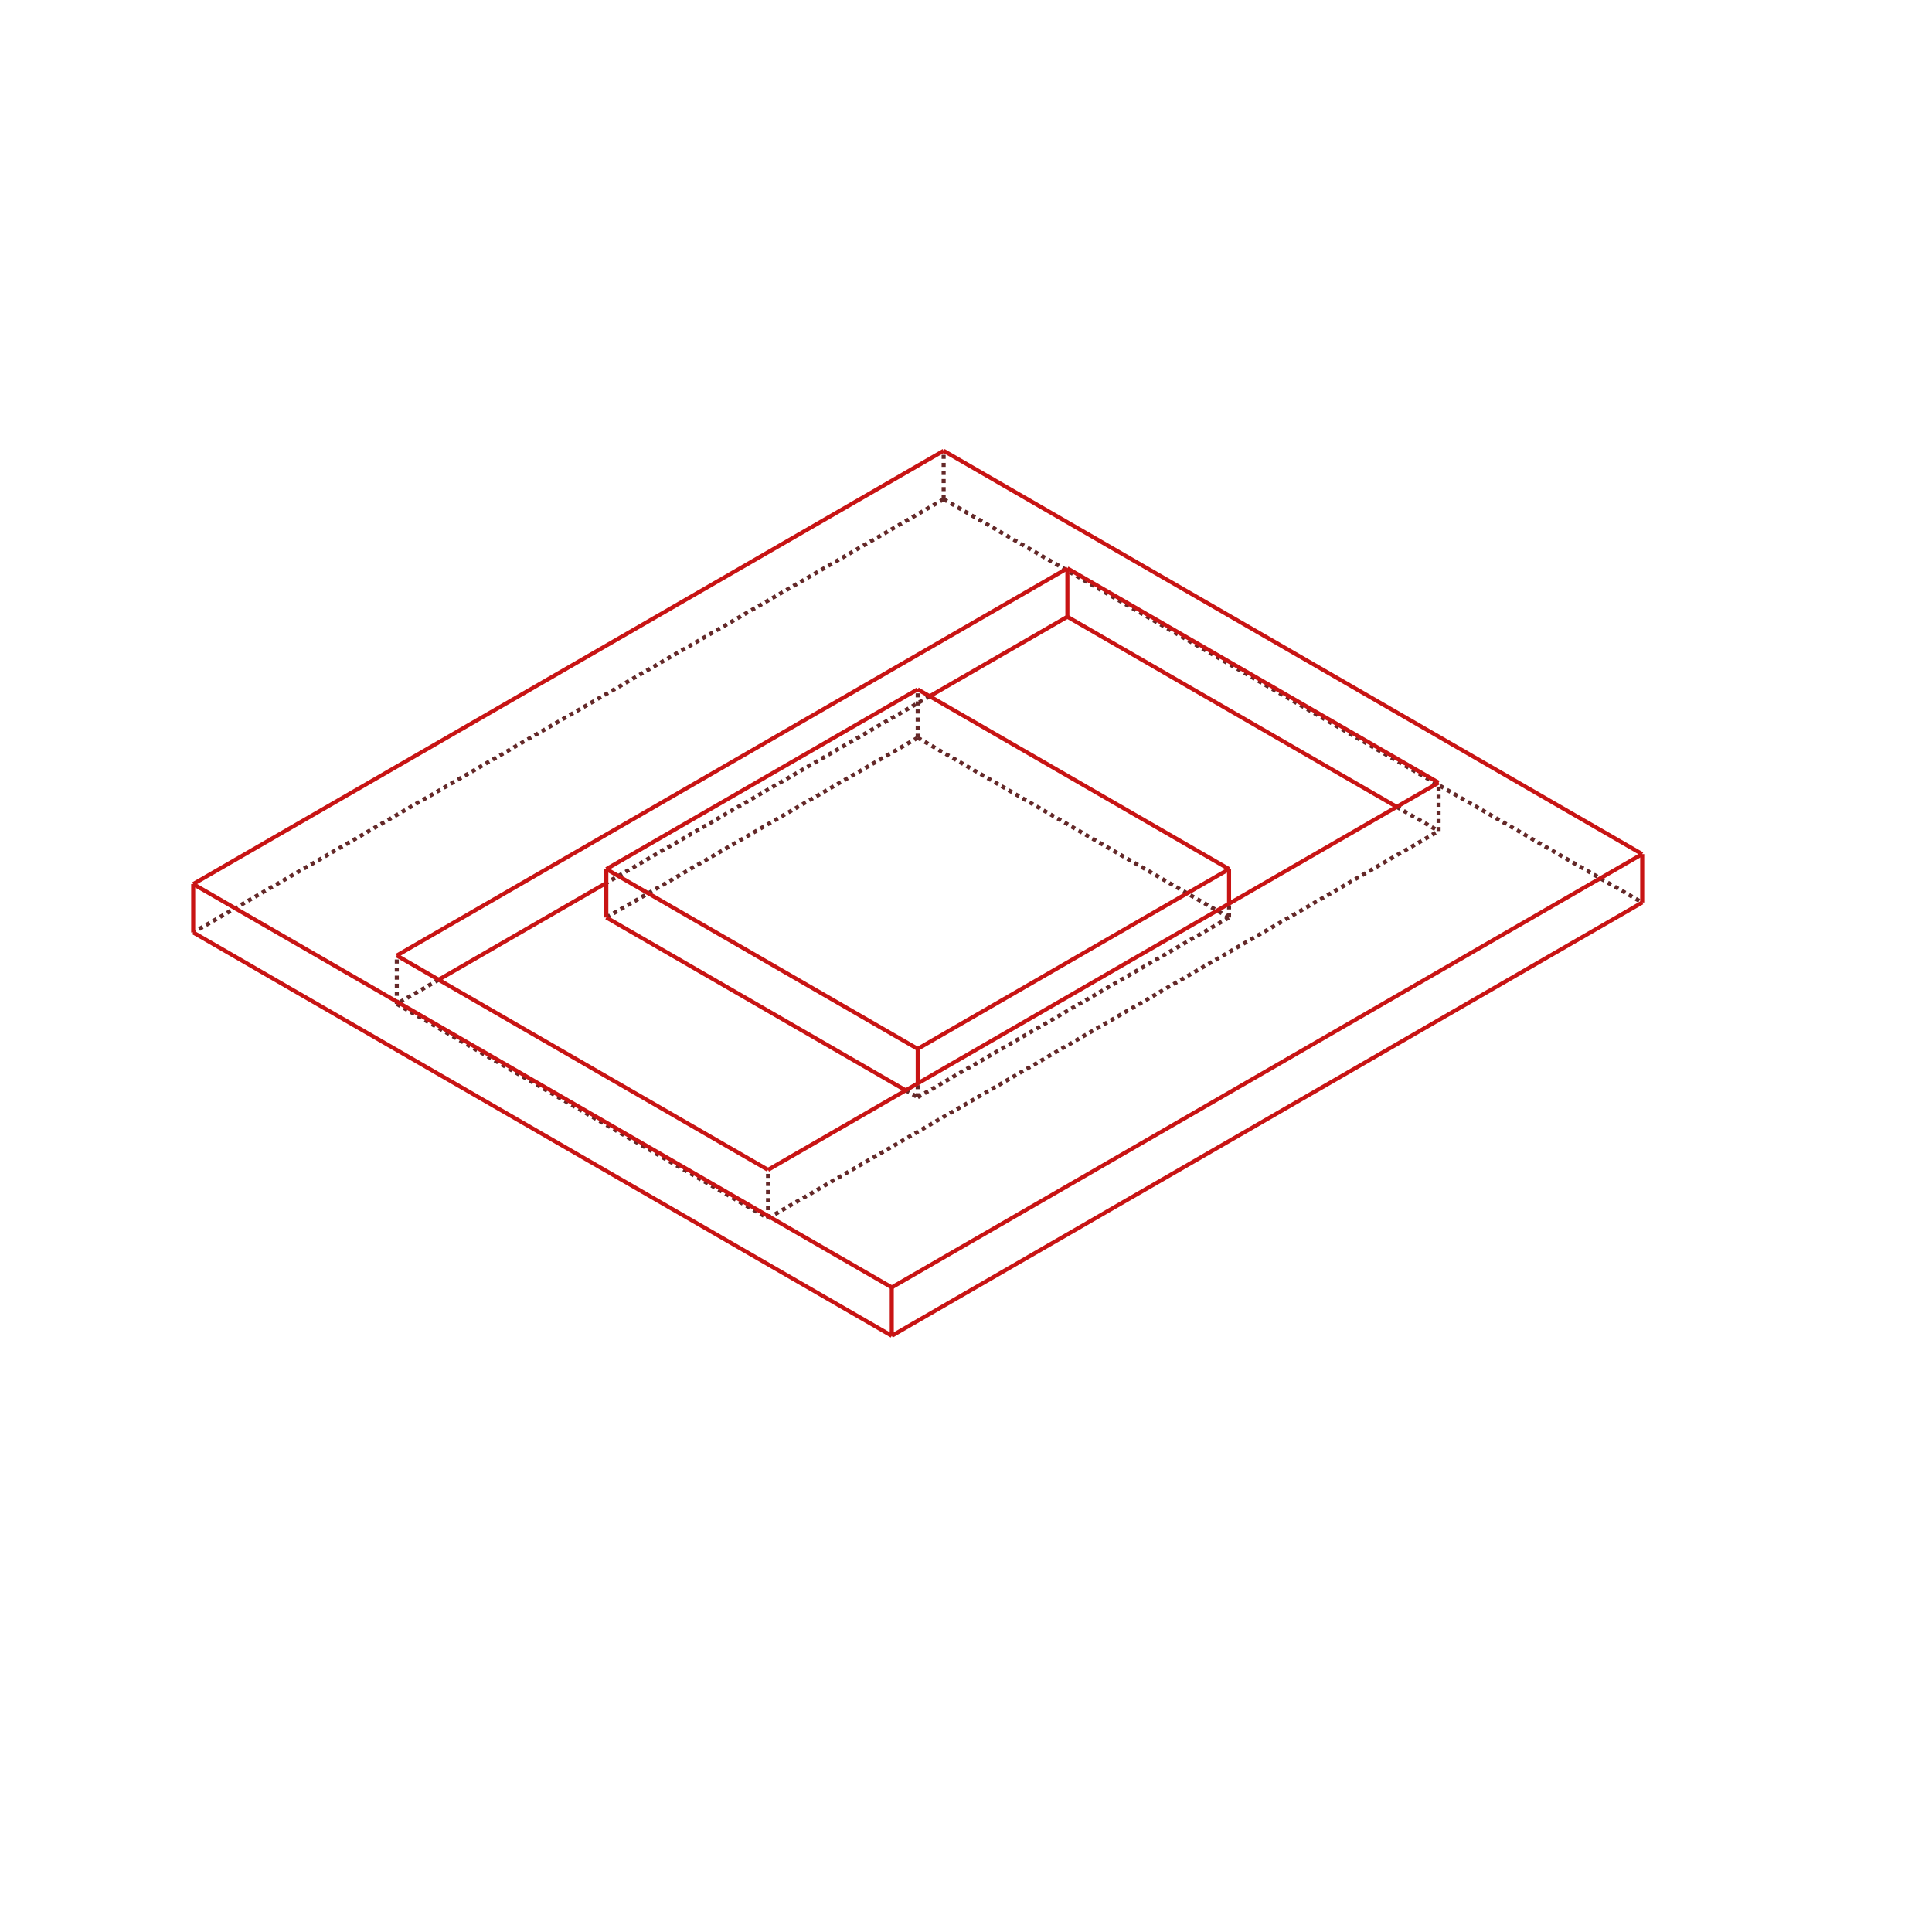
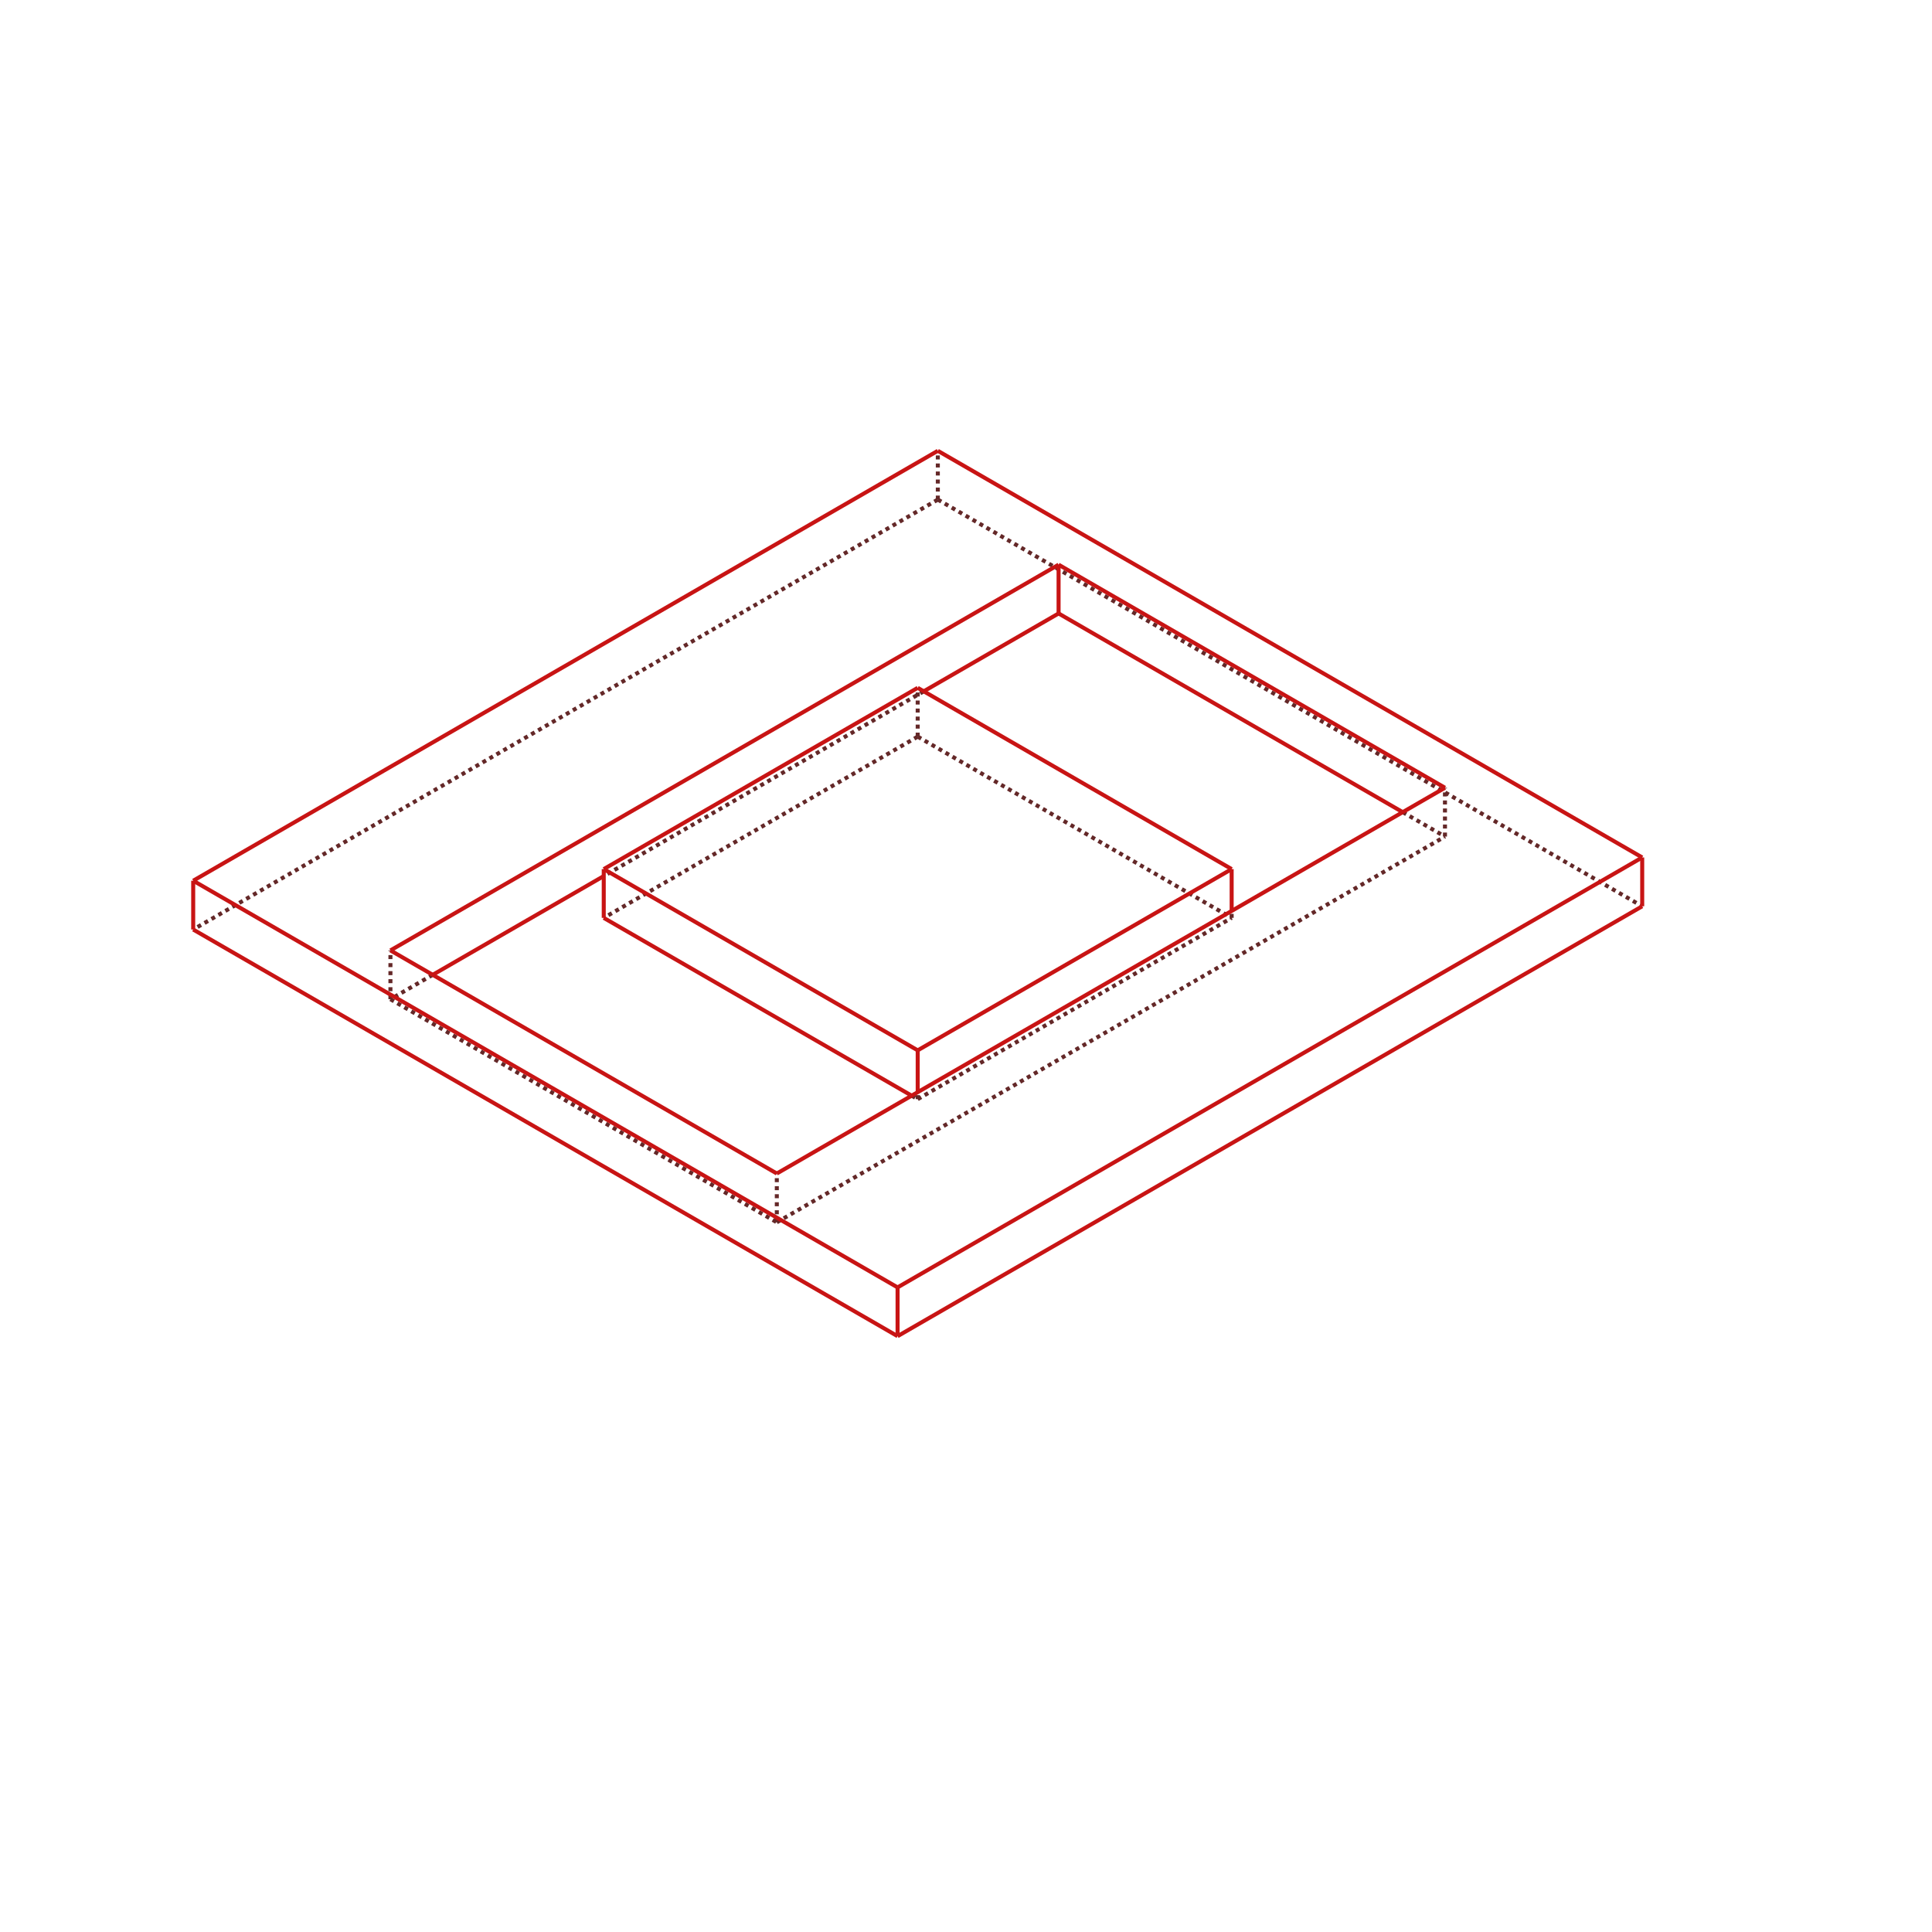
<svg xmlns="http://www.w3.org/2000/svg" width="480.0" height="480.0">
-   <g transform="scale(7.012629, -7.012629)   translate(32.51277,-31.64792)" stroke-width="0.143" fill="none">
-     <g stroke="rgb(100,40,40)" fill="none" stroke-dasharray="0.143,0.143">
-       <path d="M0.919,13.962 L0.919,15.677 " />
-       <path d="M0.919,13.962 L25.668,-0.327 " />
-       <path d="M0.919,13.962 L-25.668,-1.388 " />
-       <path d="M16.971,3.062 L18.455,2.205 " />
-       <path d="M-5.303,-11.513 L18.455,2.205 " />
-       <path d="M-18.455,-3.919 L-5.303,-11.513 " />
-       <path d="M0.424,6.981 L-11.031,0.367 " />
-       <path d="M-16.971,-3.062 L-18.455,-3.919 " />
-       <path d="M-18.455,-3.919 L-18.455,-2.205 " />
-       <path d="M-5.303,-11.513 L-5.303,-9.798 " />
-       <path d="M18.455,2.205 L18.455,3.919 " />
+   <g transform="scale(7.071068, -7.071068)   translate(32.24407,-31.39345)" stroke-width="0.141" fill="none">
+     <g stroke="rgb(100,40,40)" fill="none" stroke-dasharray="0.141,0.141">
+       <path d="M0.707,13.84 L0.707,15.554 " />
+       <path d="M0.707,13.84 L25.456,-0.449 " />
+       <path d="M0.707,13.84 L-25.456,-1.266 " />
+       <path d="M17.041,2.858 L18.526,2 " />
+       <path d="M-4.95,-11.553 L18.526,2 " />
+       <path d="M-18.526,-3.715 L-4.95,-11.553 " />
+       <path d="M0.212,7.104 L-11.031,0.612 " />
+       <path d="M-17.041,-2.858 L-18.526,-3.715 " />
+       <path d="M-18.526,-3.715 L-18.526,-2 " />
+       <path d="M-4.95,-11.553 L-4.95,-9.839 " />
+       <path d="M18.526,2 L18.526,3.715 " />
      <path d="M3.4114053575189615e-15,5.511 L3.246545649357165e-15,7.226 " />
-       <path d="M1.7763568394002505e-15,5.511 L-11.031,-0.857 " />
-       <path d="M11.031,-0.857 L11.031,-0.367 " />
-       <path d="M3.1086244689504383e-15,5.511 L11.031,-0.857 " />
-       <path d="M2.5232269378188362e-15,-7.226 L2.4761241640583227e-15,-6.736 " />
-       <path d="M8.881784197001252e-16,-7.226 L11.031,-0.857 " />
-       <path d="M-0.424,-6.981 L-1.3322676295501878e-15,-7.226 " />
+       <path d="M0.0,5.511 L-11.031,-0.857 " />
+       <path d="M11.031,-0.857 L11.031,-0.612 " />
+       <path d="M1.3322676295501878e-15,5.511 L11.031,-0.857 " />
+       <path d="M-1.4130832128153962e-16,-7.226 L-1.6485970816179648e-16,-6.981 " />
+       <path d="M0.0,-7.226 L11.031,-0.857 " />
+       <path d="M-0.212,-7.104 L-2.220446049250313e-15,-7.226 " />
    </g>
    <g stroke="rgb(200,20,20)" fill="none">
-       <path d="M0.919,15.677 L25.668,1.388 " />
-       <path d="M25.668,-0.327 L25.668,1.388 " />
-       <path d="M-25.668,0.327 L0.919,15.677 " />
-       <path d="M-25.668,-1.388 L-25.668,0.327 " />
-       <path d="M-0.919,-13.962 L-25.668,0.327 " />
-       <path d="M-0.919,-13.962 L25.668,1.388 " />
-       <path d="M-18.455,-2.205 L5.303,11.513 " />
-       <path d="M5.303,11.513 L18.455,3.919 " />
-       <path d="M18.455,3.919 L-5.303,-9.798 " />
-       <path d="M-5.303,-9.798 L-18.455,-2.205 " />
-       <path d="M-0.919,-15.677 L-0.919,-13.962 " />
-       <path d="M-0.919,-15.677 L25.668,-0.327 " />
-       <path d="M-0.919,-15.677 L-25.668,-1.388 " />
-       <path d="M5.303,9.798 L16.971,3.062 " />
-       <path d="M5.303,9.798 L0.424,6.981 " />
-       <path d="M-11.031,0.367 L-16.971,-3.062 " />
-       <path d="M5.303,9.798 L5.303,11.513 " />
-       <path d="M1.7763568394002505e-15,7.226 L-11.031,0.857 " />
+       <path d="M0.707,15.554 L25.456,1.266 " />
+       <path d="M25.456,-0.449 L25.456,1.266 " />
+       <path d="M-25.456,0.449 L0.707,15.554 " />
+       <path d="M-25.456,-1.266 L-25.456,0.449 " />
+       <path d="M-0.707,-13.84 L-25.456,0.449 " />
+       <path d="M-0.707,-13.84 L25.456,1.266 " />
+       <path d="M-18.526,-2 L4.95,11.553 " />
+       <path d="M4.95,11.553 L18.526,3.715 " />
+       <path d="M18.526,3.715 L-4.95,-9.839 " />
+       <path d="M-4.95,-9.839 L-18.526,-2 " />
+       <path d="M-0.707,-15.554 L-0.707,-13.84 " />
+       <path d="M-0.707,-15.554 L25.456,-0.449 " />
+       <path d="M-0.707,-15.554 L-25.456,-1.266 " />
+       <path d="M4.95,9.839 L17.041,2.858 " />
+       <path d="M4.95,9.839 L0.212,7.104 " />
+       <path d="M-11.031,0.612 L-17.041,-2.858 " />
+       <path d="M4.95,9.839 L4.95,11.553 " />
+       <path d="M0.0,7.226 L-11.031,0.857 " />
      <path d="M0.0,-5.511 L-11.031,0.857 " />
-       <path d="M8.881784197001252e-16,-5.511 L11.031,0.857 " />
-       <path d="M3.1086244689504383e-15,7.226 L11.031,0.857 " />
+       <path d="M0.0,-5.511 L11.031,0.857 " />
+       <path d="M1.3322676295501878e-15,7.226 L11.031,0.857 " />
      <path d="M-11.031,-0.857 L-11.031,0.857 " />
-       <path d="M11.031,-0.367 L11.031,0.857 " />
-       <path d="M2.4761241640583227e-15,-6.736 L2.3583672296570398e-15,-5.511 " />
-       <path d="M-11.031,-0.857 L-0.424,-6.981 " />
+       <path d="M11.031,-0.612 L11.031,0.857 " />
+       <path d="M-1.6485970816179648e-16,-6.981 L-3.061680294433361e-16,-5.511 " />
+       <path d="M-11.031,-0.857 L-0.212,-7.104 " />
    </g>
  </g>
</svg>
